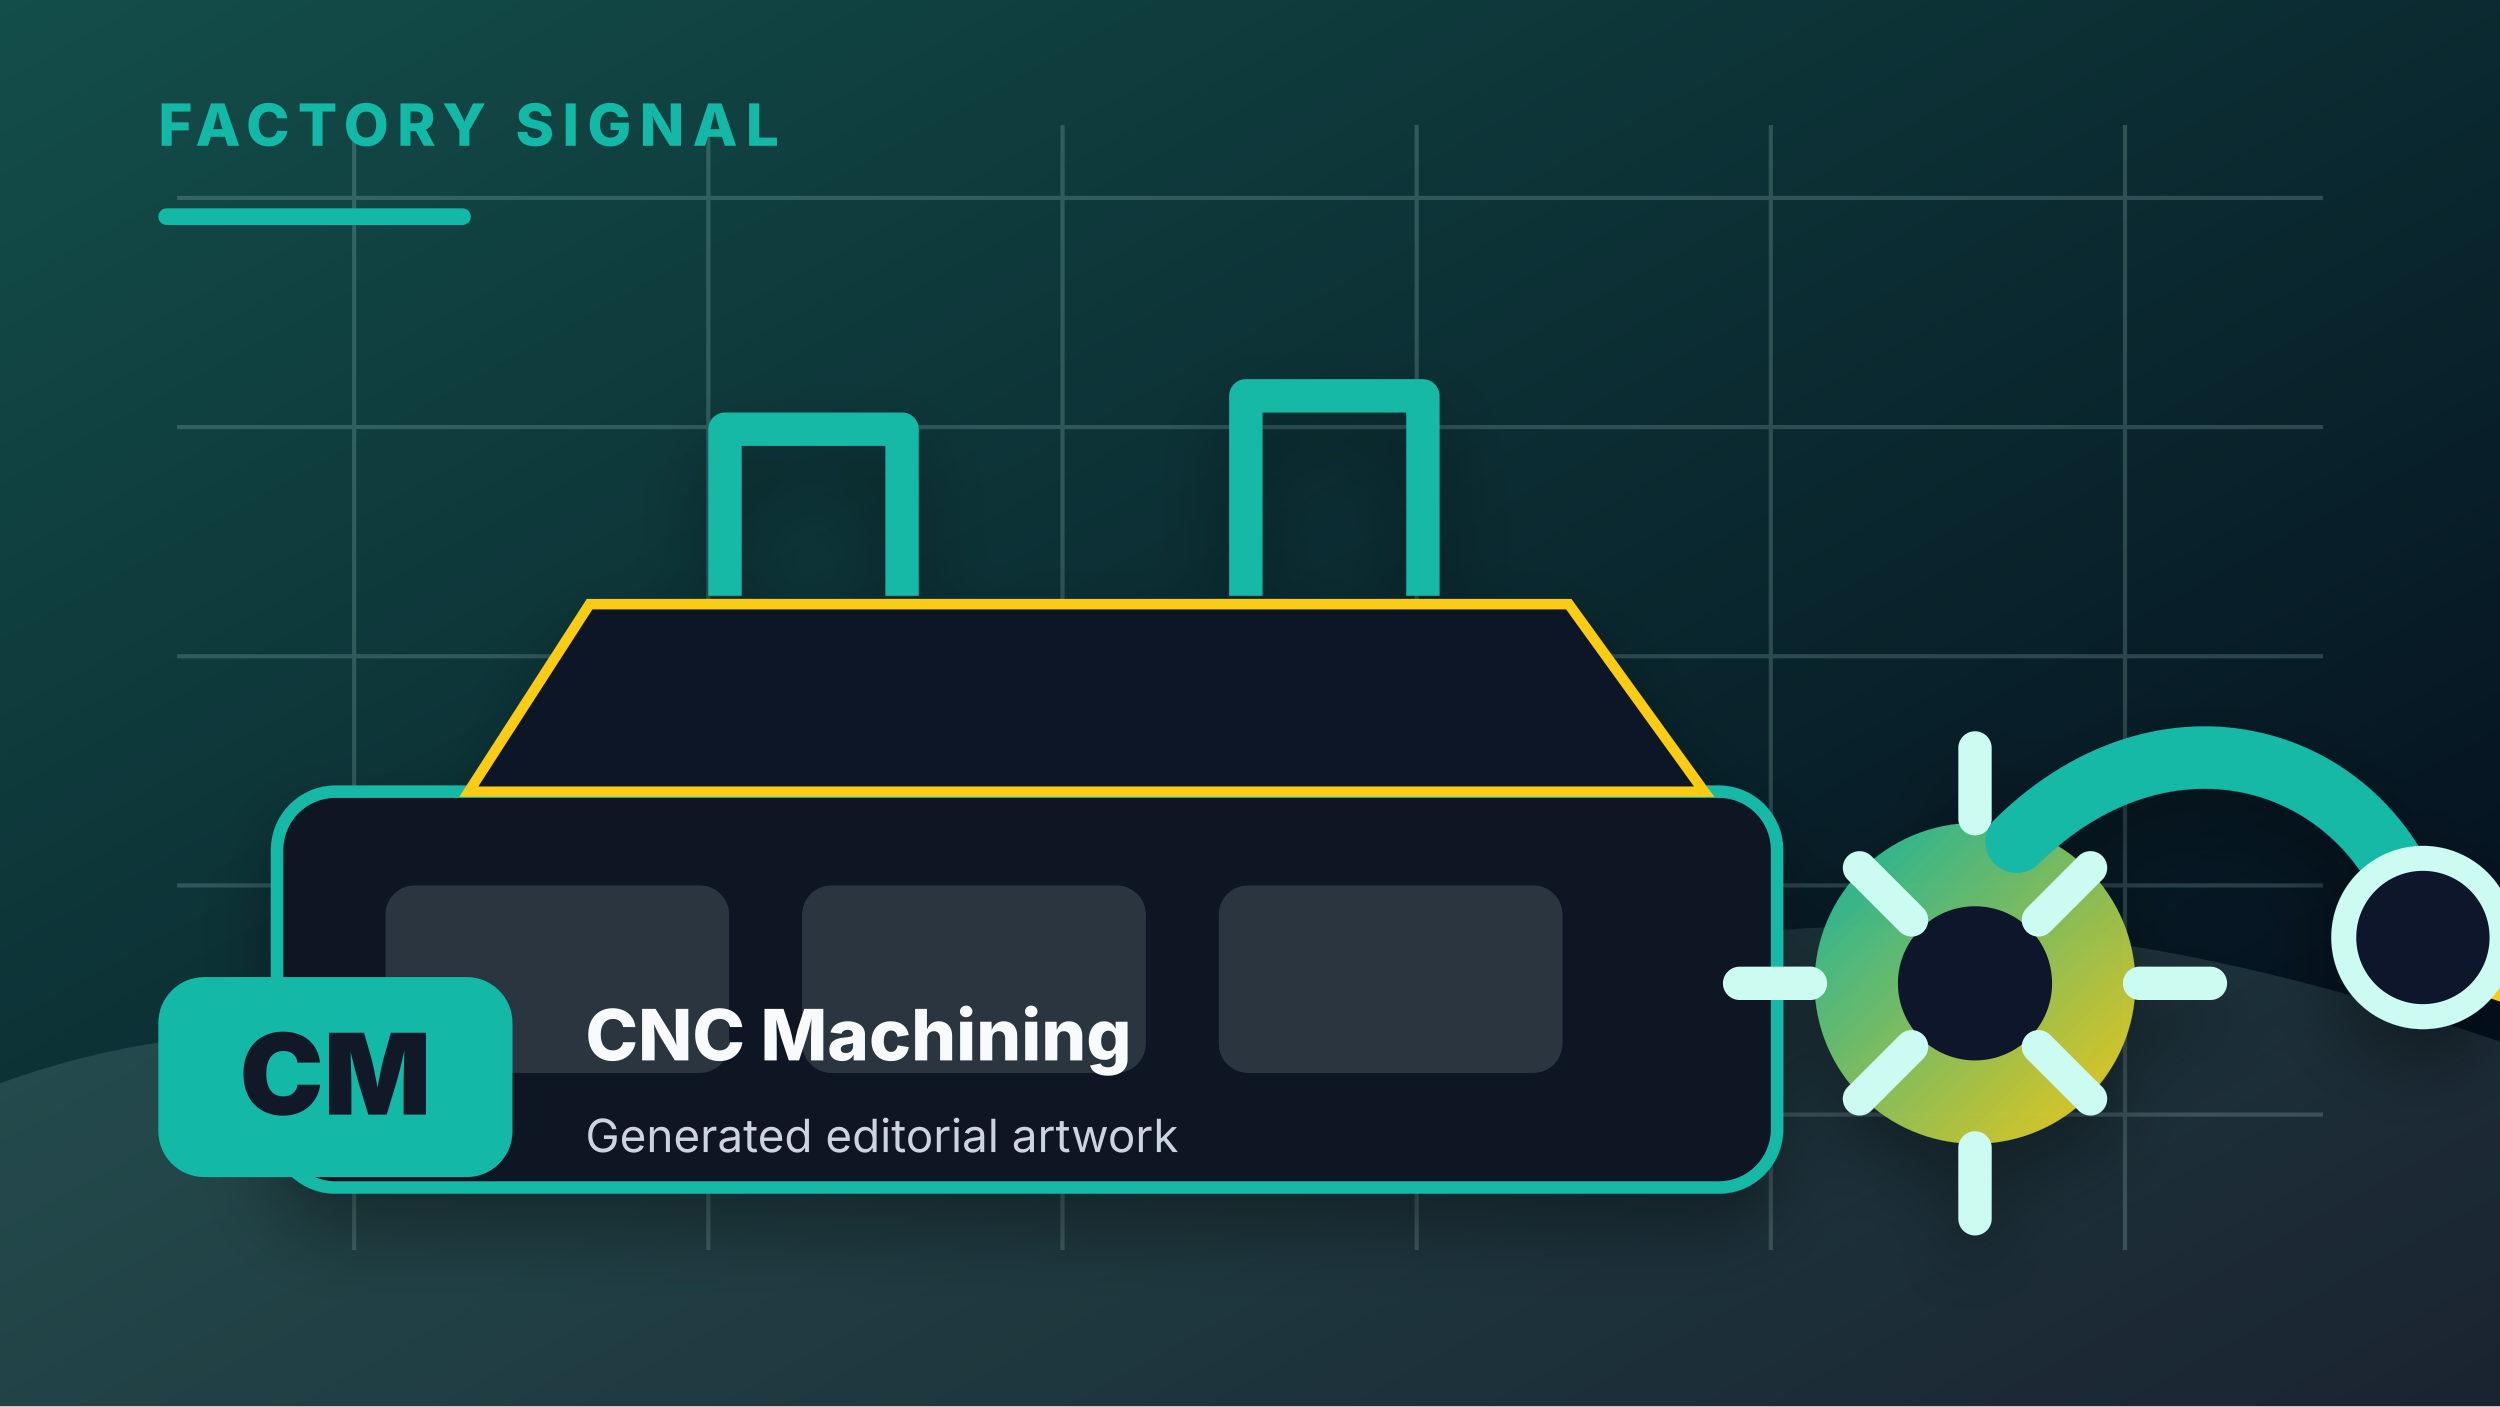
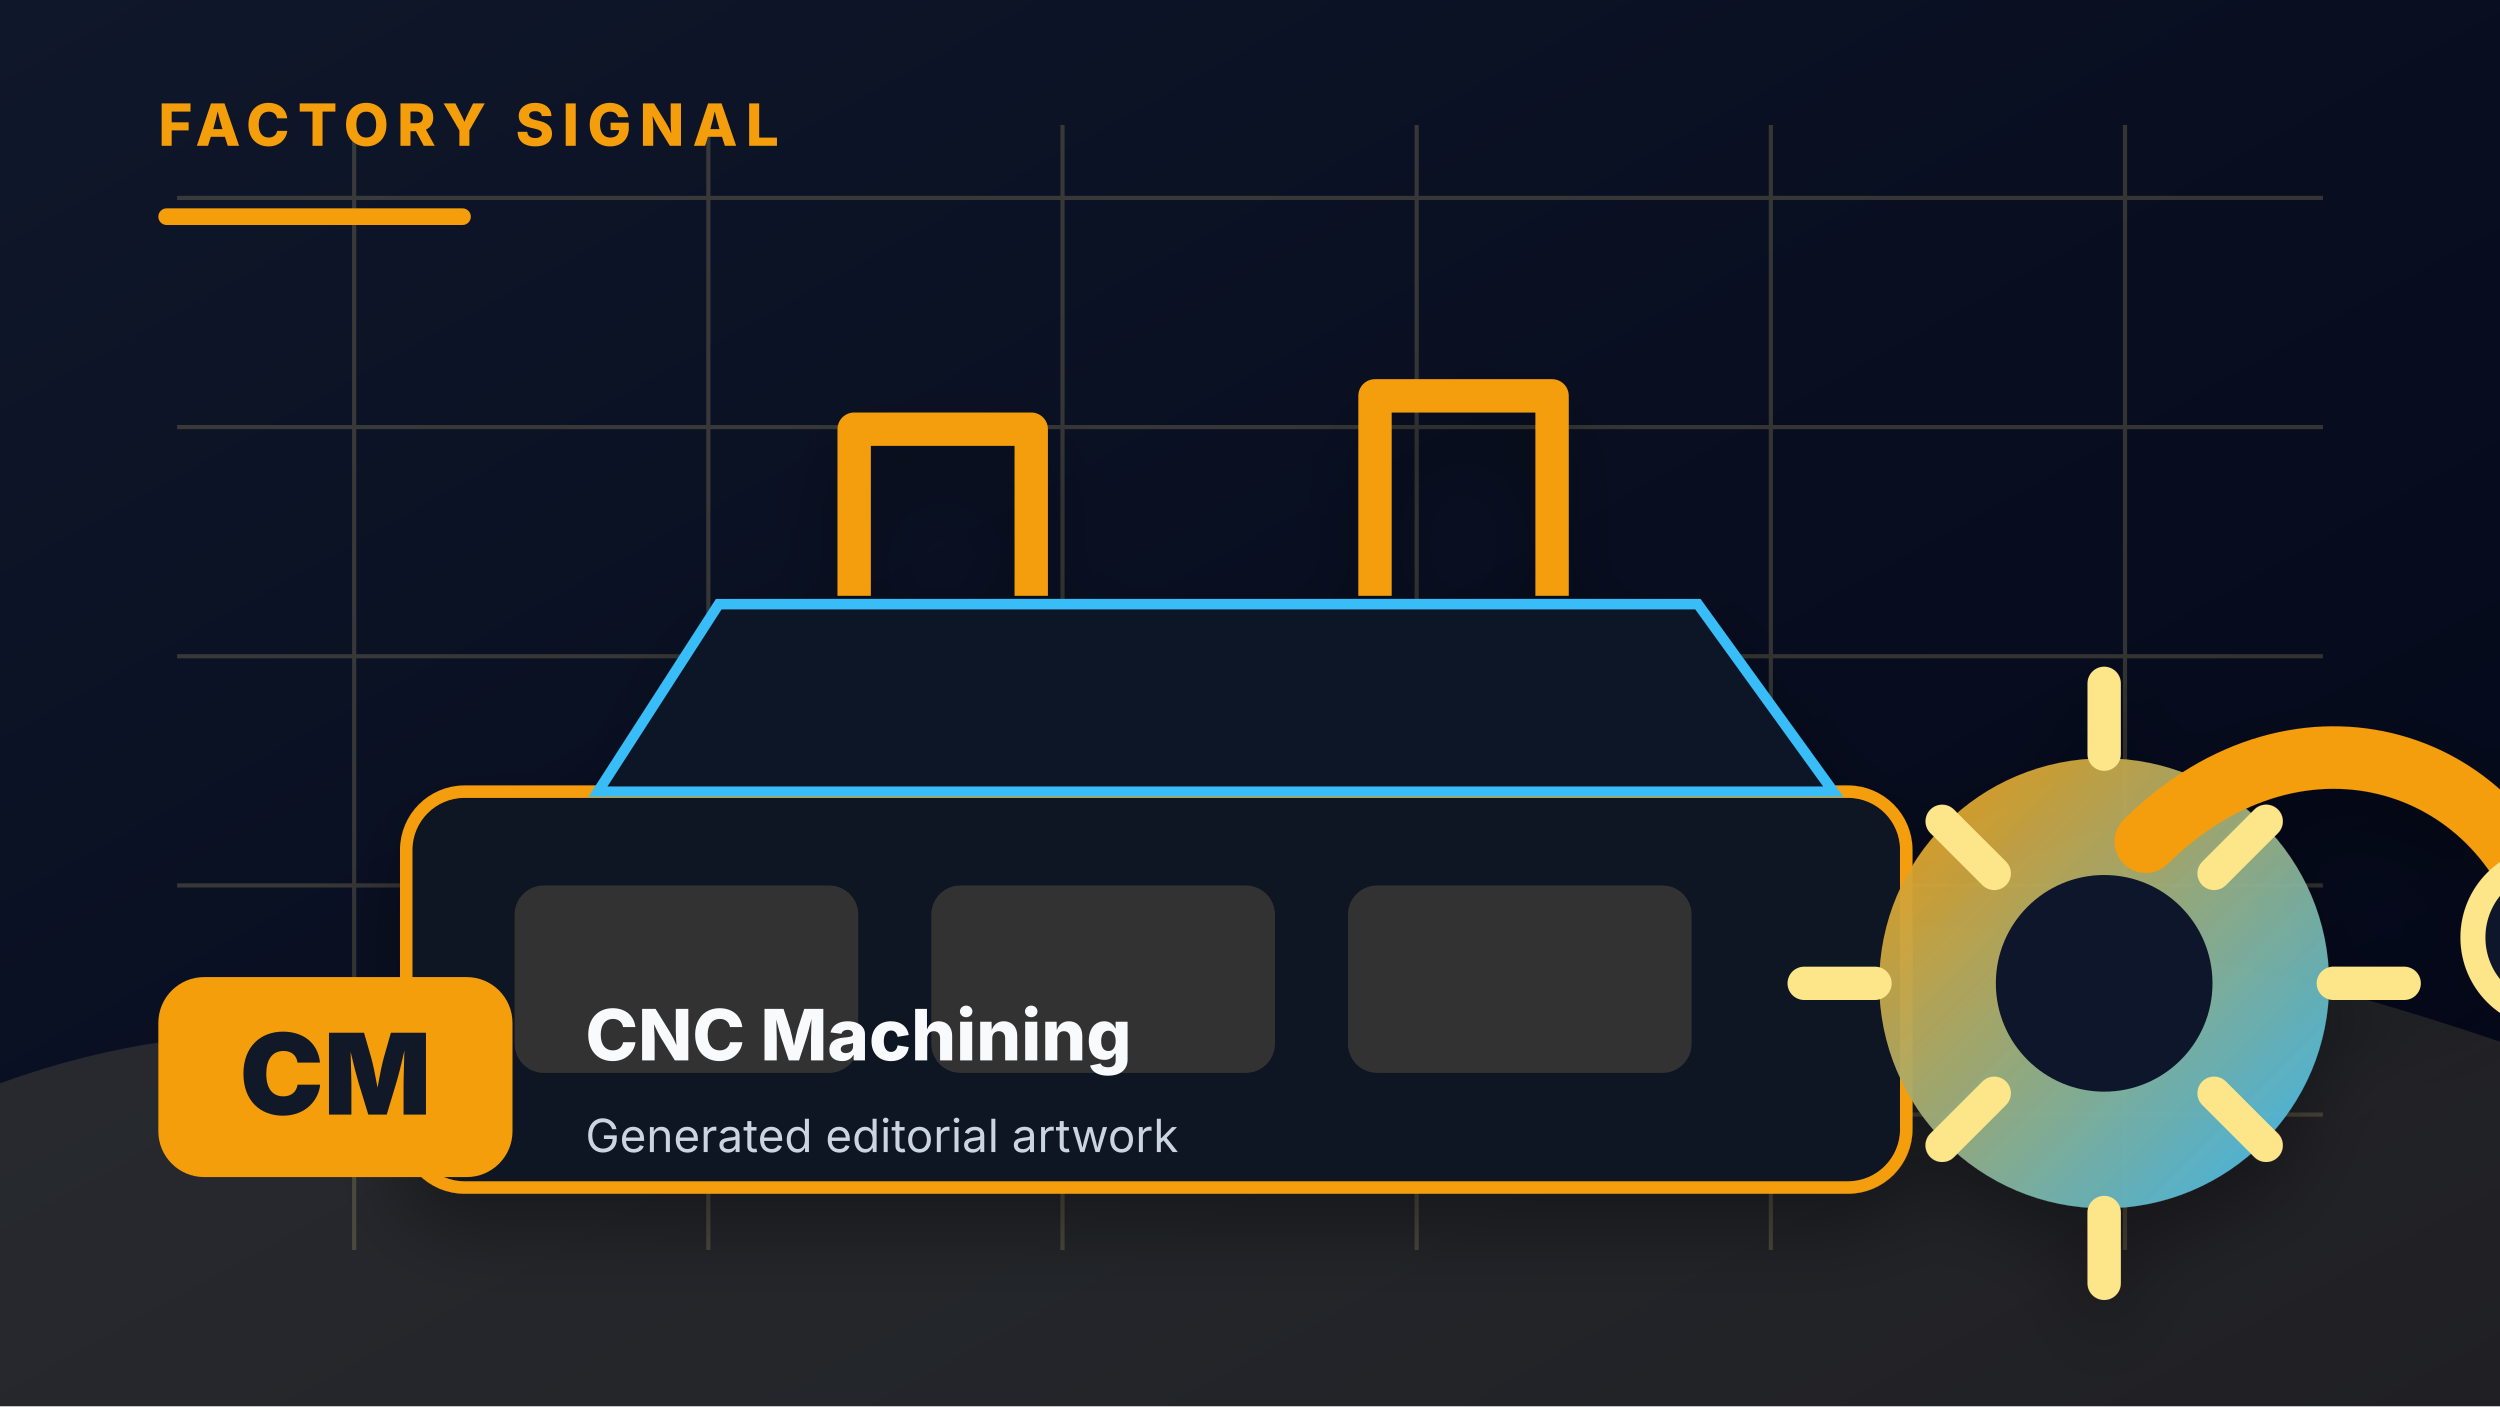
- <svg xmlns="http://www.w3.org/2000/svg" viewBox="0 0 1200 675" role="img" aria-labelledby="title desc">
-   <defs>
-     <linearGradient id="bg" x1="0" y1="0" x2="1" y2="1">
-       <stop offset="0" stop-color="#134e4a" />
-       <stop offset="1" stop-color="#020617" />
-     </linearGradient>
-     <linearGradient id="accent" x1="0" y1="0" x2="1" y2="1">
-       <stop offset="0" stop-color="#14b8a6" />
-       <stop offset="1" stop-color="#facc15" />
-     </linearGradient>
-     <filter id="shadow" x="-20%" y="-20%" width="140%" height="140%">
-       <feDropShadow dx="0" dy="18" stdDeviation="18" flood-color="#000000" flood-opacity="0.35" />
-     </filter>
-   </defs>
-   <rect width="1200" height="675" fill="url(#bg)" />
-   <path d="M0 520 C220 440 340 595 560 520 S920 405 1200 500 V675 H0Z" fill="#ccfbf1" opacity="0.12" />
-   <g opacity="0.18" stroke="#ccfbf1" stroke-width="2">
-     <path d="M85 95H1115M85 205H1115M85 315H1115M85 425H1115M85 535H1115" />
-     <path d="M170 60V600M340 60V600M510 60V600M680 60V600M850 60V600M1020 60V600" />
-   </g>
-   <g transform="translate(133 120)" filter="url(#shadow)">
-     <rect x="0" y="260" width="720" height="190" rx="28" fill="#0b1220" stroke="#14b8a6" stroke-width="6" />
-     <rect x="52" y="305" width="165" height="90" rx="14" fill="#ccfbf1" opacity="0.16" />
-     <rect x="252" y="305" width="165" height="90" rx="14" fill="#ccfbf1" opacity="0.16" />
-     <rect x="452" y="305" width="165" height="90" rx="14" fill="#ccfbf1" opacity="0.16" />
-     <path d="M92 260 L150 170 H620 L685 260Z" fill="#111827" stroke="#facc15" stroke-width="5" />
-     <path d="M215 166 V86 H300 V166M465 166 V70 H550 V166" fill="none" stroke="#14b8a6" stroke-width="16" stroke-linejoin="round" />
-     <circle cx="815" cy="352" r="77" fill="url(#accent)" opacity="0.95" />
-     <circle cx="815" cy="352" r="37" fill="#0f172a" />
-     <g stroke="#ccfbf1" stroke-width="16" stroke-linecap="round">
-       <path d="M815 239v34M815 465v-34M702 352h34M928 352h-34" />
-       <path d="M759.56 296.56l25 25M870.44 296.56l-25 25M759.56 407.44l25-25M870.44 407.44l-25-25" />
+ <svg xmlns="http://www.w3.org/2000/svg" width="1600" height="900" viewBox="0 0 1600 900" role="img" aria-labelledby="title desc">
+   <g transform="scale(1.333333)">
+     <defs>
+       <linearGradient id="bg" x1="0" y1="0" x2="1" y2="1">
+         <stop offset="0" stop-color="#0f172a" />
+         <stop offset="1" stop-color="#020617" />
+       </linearGradient>
+       <linearGradient id="accent" x1="0" y1="0" x2="1" y2="1">
+         <stop offset="0" stop-color="#f59e0b" />
+         <stop offset="1" stop-color="#38bdf8" />
+       </linearGradient>
+       <filter id="shadow" x="-20%" y="-20%" width="140%" height="140%">
+         <feDropShadow dx="0" dy="18" stdDeviation="18" flood-color="#000000" flood-opacity="0.35" />
+       </filter>
+     </defs>
+     <rect width="1200" height="675" fill="url(#bg)" />
+     <path d="M0 520 C220 440 340 595 560 520 S920 405 1200 500 V675 H0Z" fill="#fde68a" opacity="0.12" />
+     <g opacity="0.18" stroke="#fde68a" stroke-width="2">
+       <path d="M85 95H1115M85 205H1115M85 315H1115M85 425H1115M85 535H1115" />
+       <path d="M170 60V600M340 60V600M510 60V600M680 60V600M850 60V600M1020 60V600" />
    </g>
-     <path d="M835 284 C910 210 1010 245 1030 330" fill="none" stroke="#14b8a6" stroke-width="30" stroke-linecap="round" />
-     <path d="M1030 330 l168 58" stroke="#facc15" stroke-width="34" stroke-linecap="round" />
-     <circle cx="1030" cy="330" r="38" fill="#0f172a" stroke="#ccfbf1" stroke-width="12" />
-     <path d="M1198 388 l54 -35M1198 388 l46 45" stroke="#14b8a6" stroke-width="18" stroke-linecap="round" />
-   </g>
-   <g transform="translate(76 70)">
-     <text x="0" y="0" fill="#14b8a6" font-family="Inter, Arial, sans-serif" font-size="28" font-weight="800" letter-spacing="4">FACTORY SIGNAL</text>
-     <rect x="0" y="30" width="150" height="8" rx="4" fill="#14b8a6" />
-   </g>
-   <g transform="translate(76 535)">
-     <rect x="0" y="-66" width="170" height="96" rx="22" fill="#14b8a6" />
-     <text x="85" y="0" text-anchor="middle" fill="#111827" font-family="Inter, Arial, sans-serif" font-size="54" font-weight="900">CM</text>
-     <text x="205" y="-26" fill="#f8fafc" font-family="Inter, Arial, sans-serif" font-size="34" font-weight="800">CNC Machining</text>
-     <text x="205" y="18" fill="#cbd5e1" font-family="Inter, Arial, sans-serif" font-size="22">Generated editorial artwork</text>
+     <g transform="translate(195 120)" filter="url(#shadow)">
+       <rect x="0" y="260" width="720" height="190" rx="28" fill="#0b1220" stroke="#f59e0b" stroke-width="6" />
+       <rect x="52" y="305" width="165" height="90" rx="14" fill="#fde68a" opacity="0.16" />
+       <rect x="252" y="305" width="165" height="90" rx="14" fill="#fde68a" opacity="0.16" />
+       <rect x="452" y="305" width="165" height="90" rx="14" fill="#fde68a" opacity="0.16" />
+       <path d="M92 260 L150 170 H620 L685 260Z" fill="#111827" stroke="#38bdf8" stroke-width="5" />
+       <path d="M215 166 V86 H300 V166M465 166 V70 H550 V166" fill="none" stroke="#f59e0b" stroke-width="16" stroke-linejoin="round" />
+       <circle cx="815" cy="352" r="108" fill="url(#accent)" opacity="0.95" />
+       <circle cx="815" cy="352" r="52" fill="#0f172a" />
+       <g stroke="#fde68a" stroke-width="16" stroke-linecap="round">
+         <path d="M815 208v34M815 496v-34M671 352h34M959 352h-34" />
+         <path d="M737.24 274.24l25 25M892.76 274.24l-25 25M737.24 429.76l25-25M892.76 429.76l-25-25" />
+       </g>
+       <path d="M835 284 C910 210 1010 245 1030 330" fill="none" stroke="#f59e0b" stroke-width="30" stroke-linecap="round" />
+       <path d="M1030 330 l189 58" stroke="#38bdf8" stroke-width="34" stroke-linecap="round" />
+       <circle cx="1030" cy="330" r="38" fill="#0f172a" stroke="#fde68a" stroke-width="12" />
+       <path d="M1219 388 l54 -35M1219 388 l46 45" stroke="#f59e0b" stroke-width="18" stroke-linecap="round" />
+     </g>
+     <g transform="translate(76 70)">
+       <text x="0" y="0" fill="#f59e0b" font-family="Inter, Arial, sans-serif" font-size="28" font-weight="800" letter-spacing="4">FACTORY SIGNAL</text>
+       <rect x="0" y="30" width="150" height="8" rx="4" fill="#f59e0b" />
+     </g>
+     <g transform="translate(76 535)">
+       <rect x="0" y="-66" width="170" height="96" rx="22" fill="#f59e0b" />
+       <text x="85" y="0" text-anchor="middle" fill="#111827" font-family="Inter, Arial, sans-serif" font-size="54" font-weight="900">CM</text>
+       <text x="205" y="-26" fill="#f8fafc" font-family="Inter, Arial, sans-serif" font-size="34" font-weight="800">CNC Machining</text>
+       <text x="205" y="18" fill="#cbd5e1" font-family="Inter, Arial, sans-serif" font-size="22">Generated editorial artwork</text>
+     </g>
  </g>
</svg>
